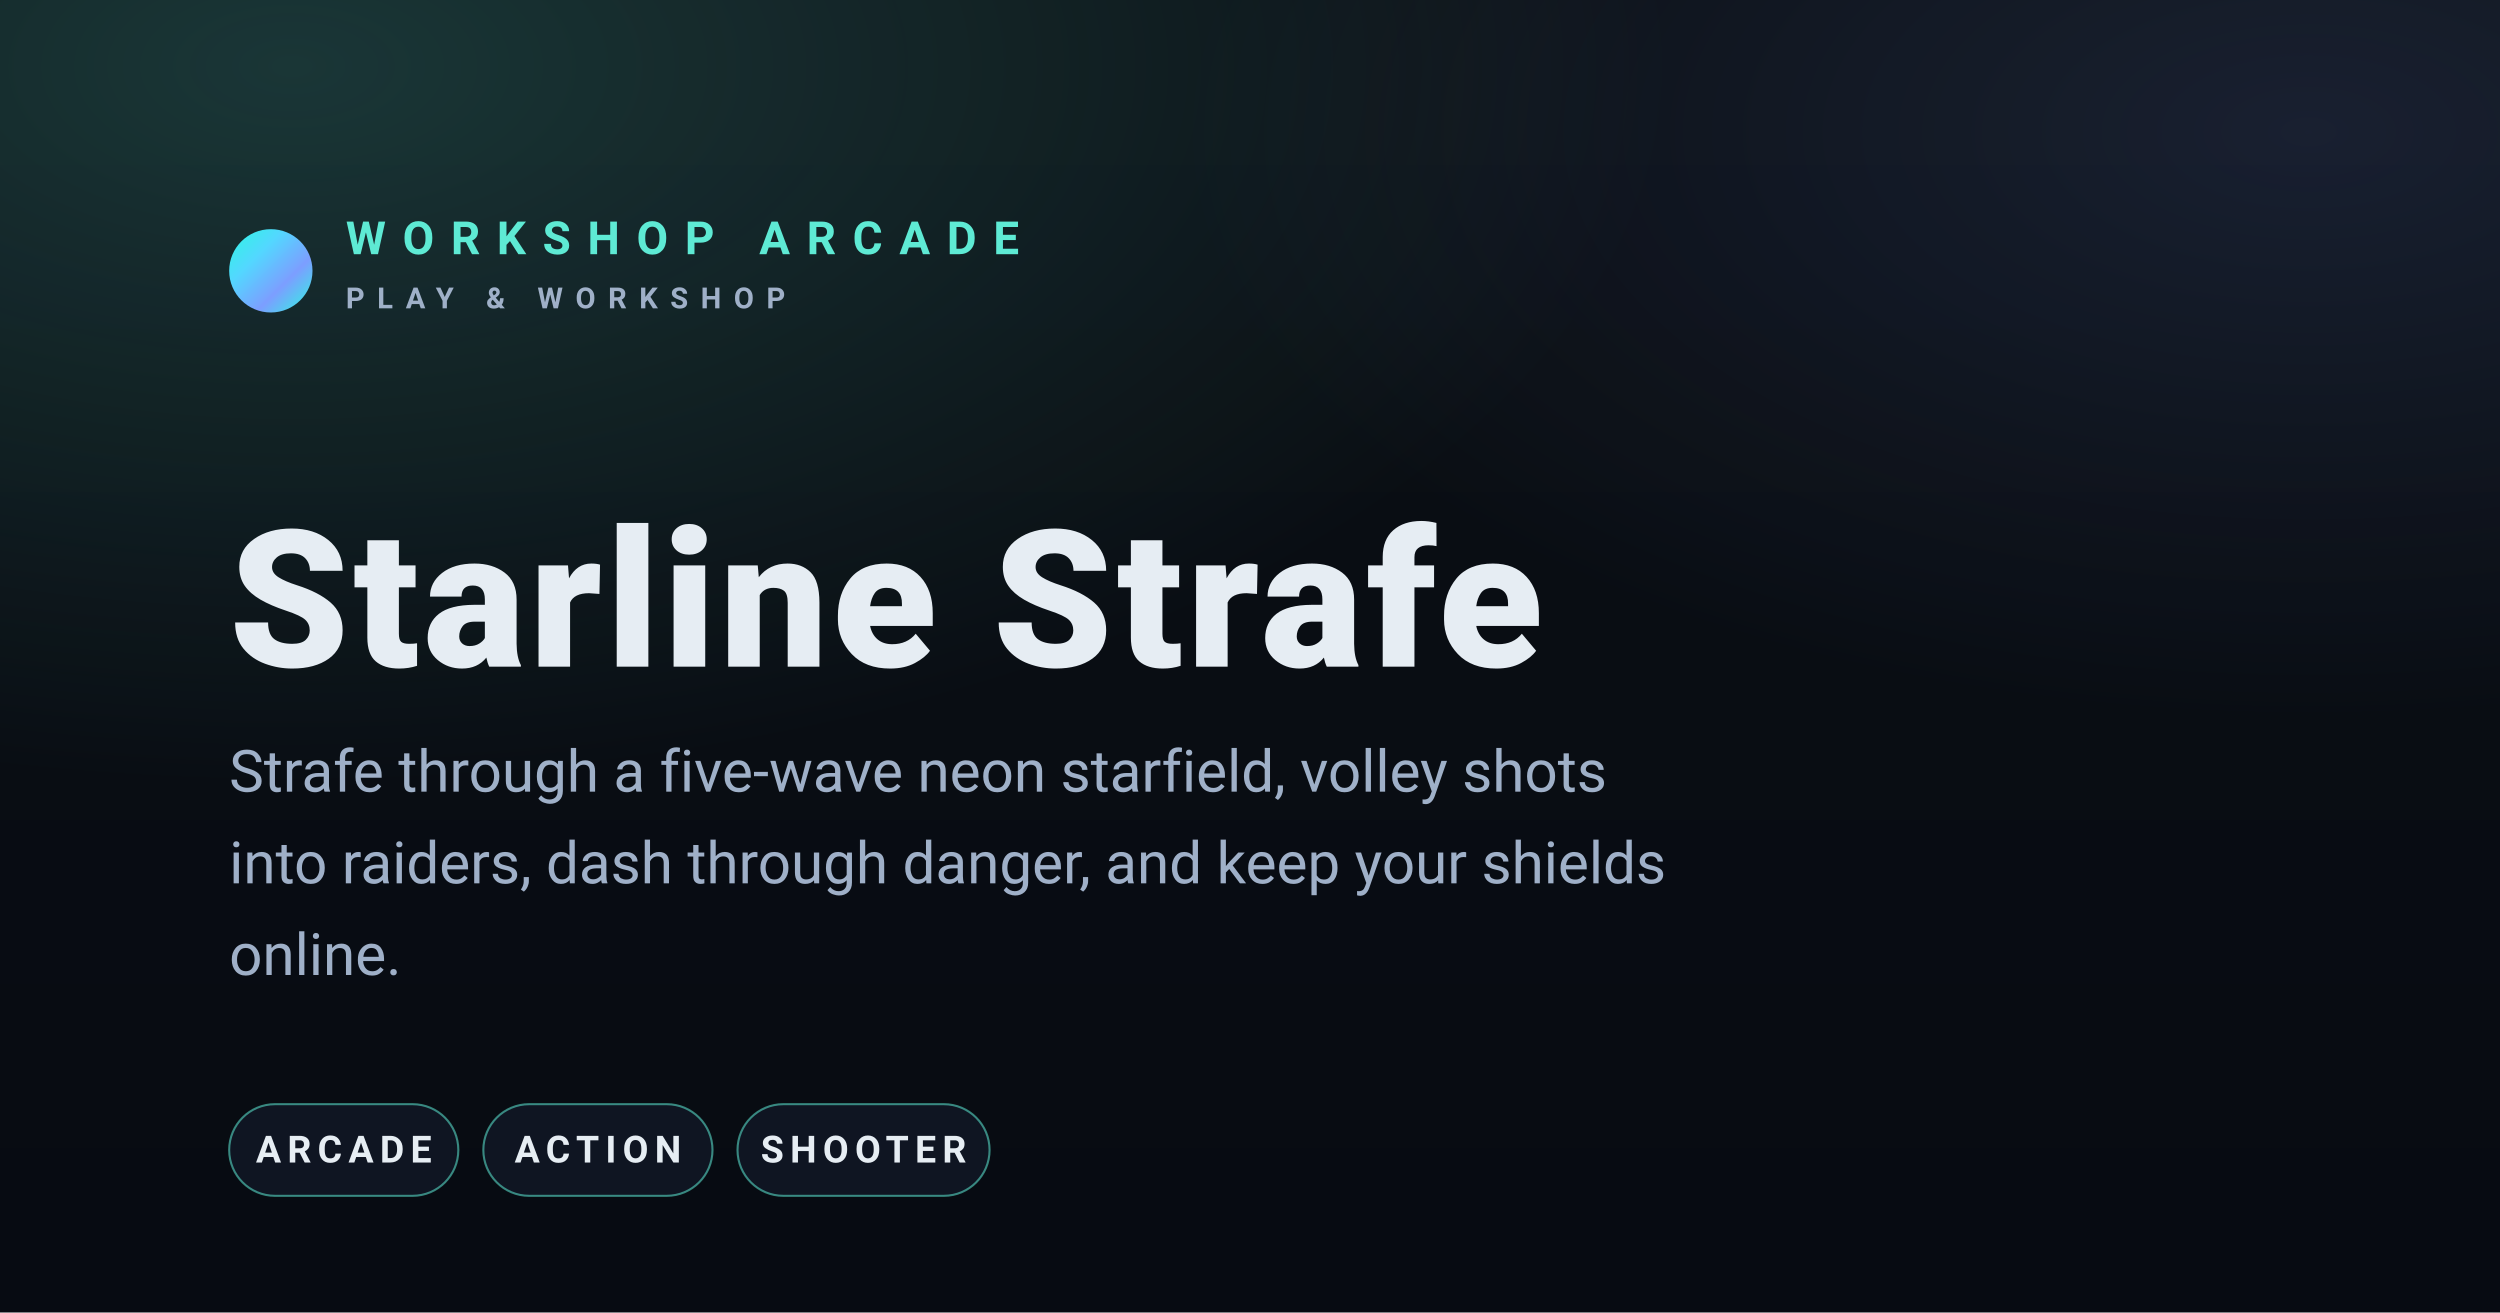
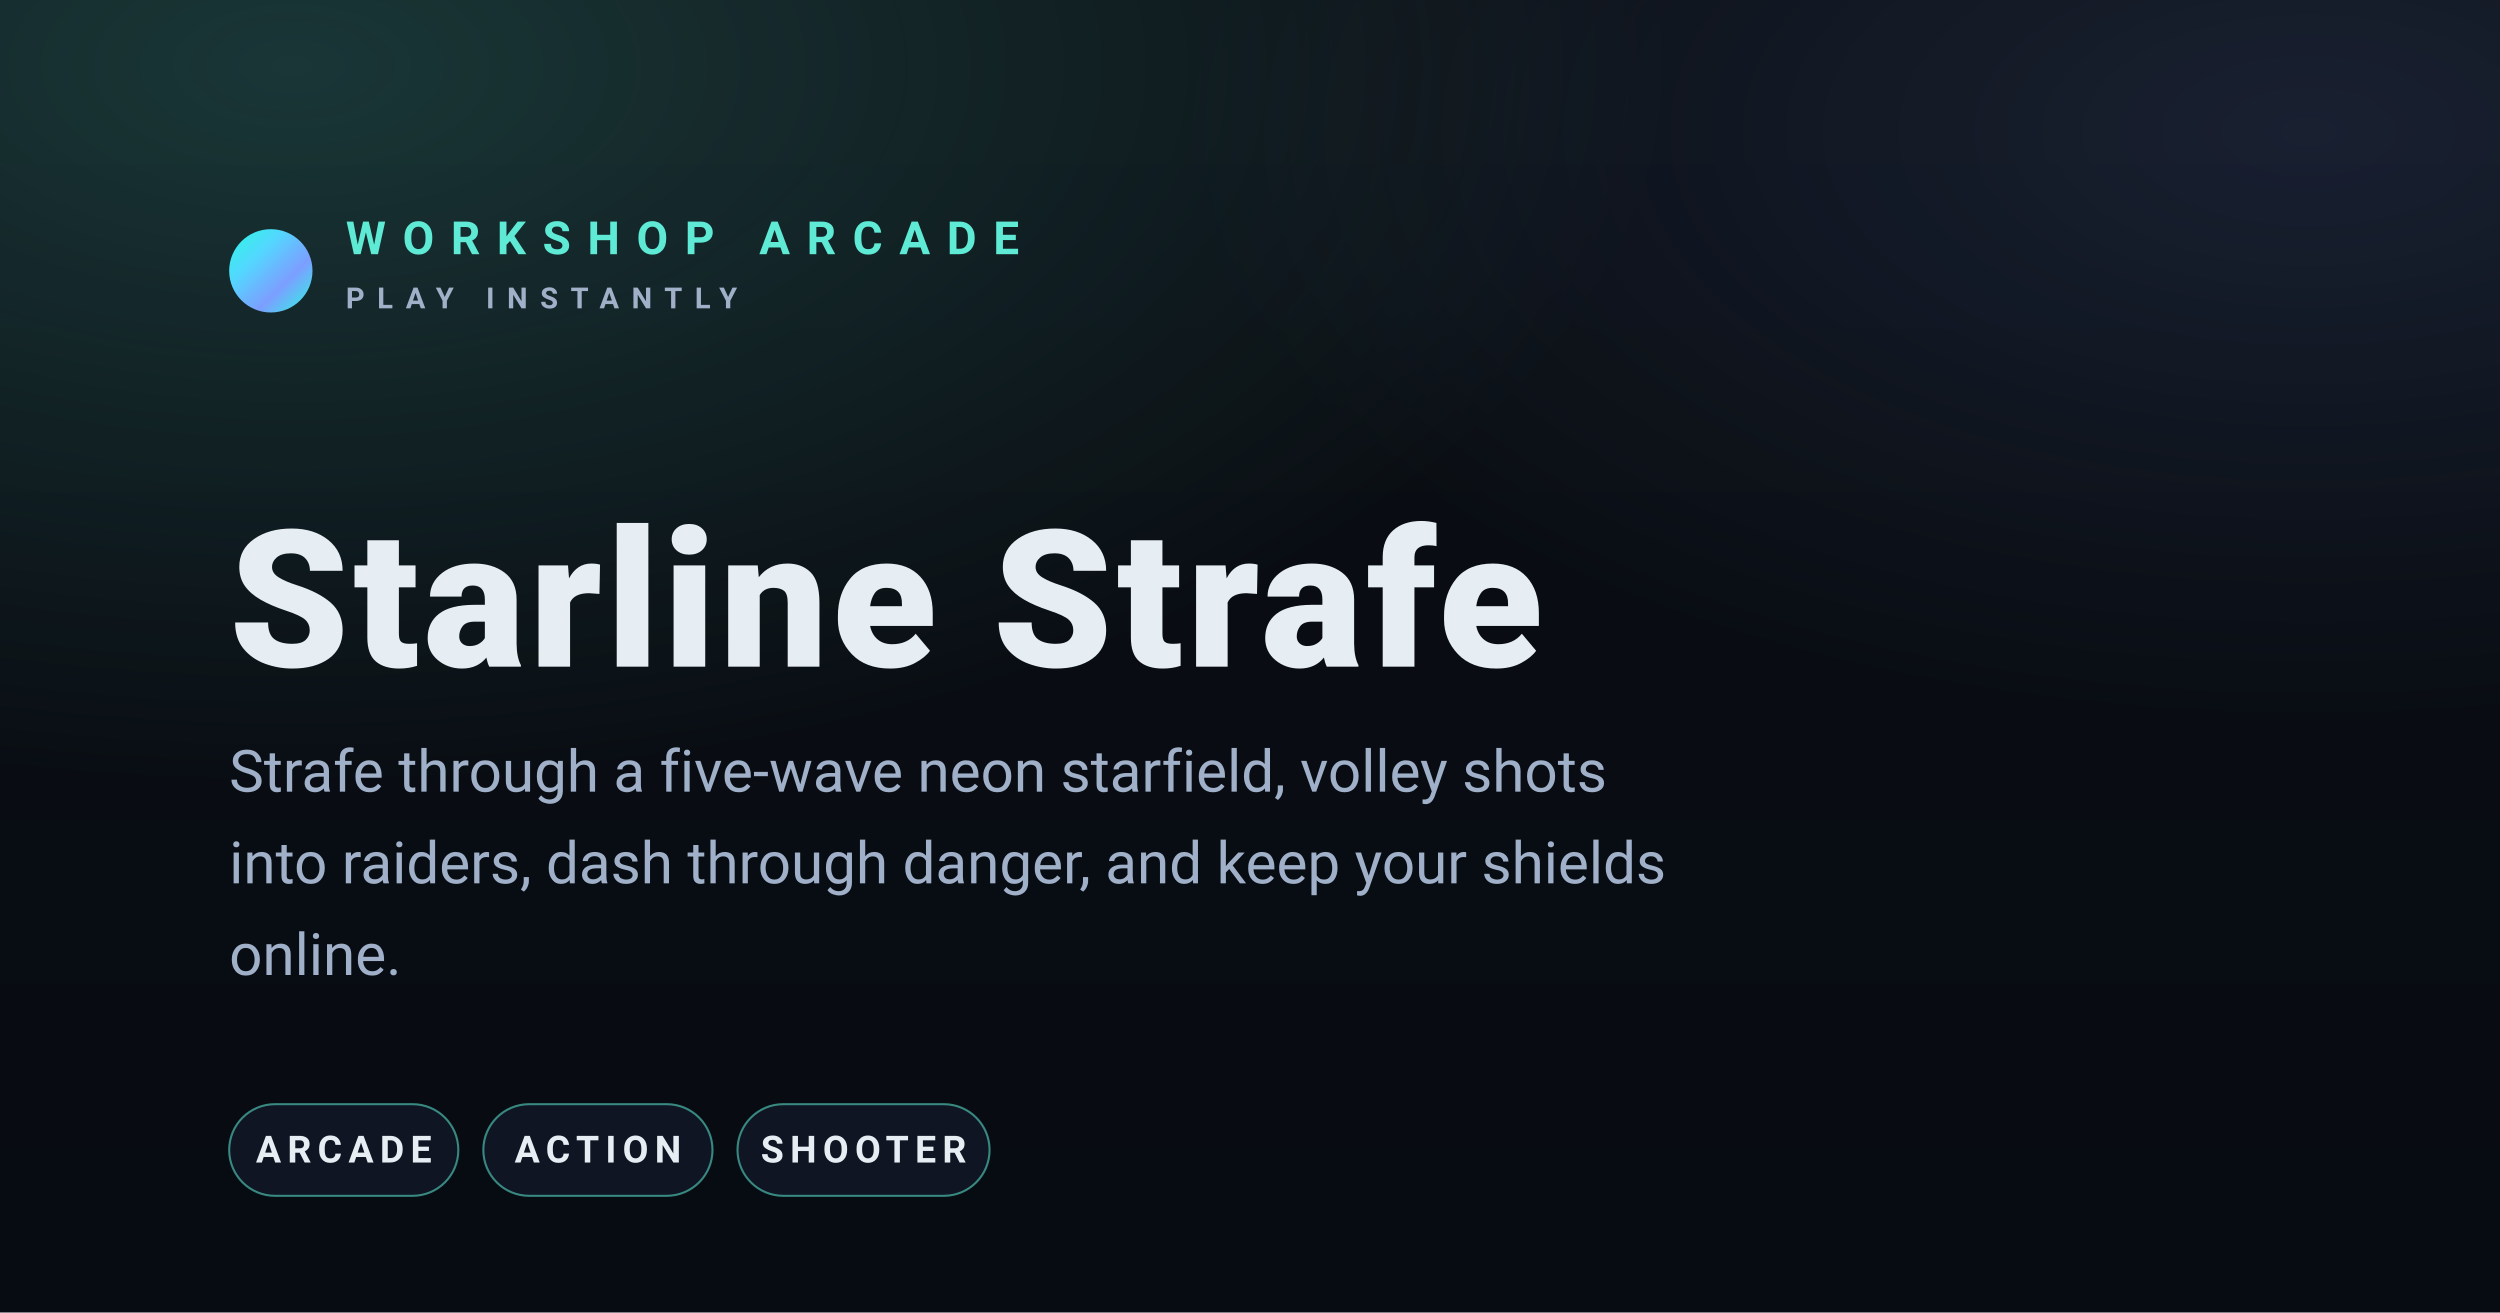
<svg xmlns="http://www.w3.org/2000/svg" viewBox="0 0 1200 630" width="1200" height="630">
  <defs>
    <linearGradient id="bg" x1="0" y1="0" x2="0" y2="1">
      <stop offset="0" stop-color="#0b0f14" />
      <stop offset="1" stop-color="#070b12" />
    </linearGradient>
    <radialGradient id="glow-teal" cx="0.12" cy="0.05" r="0.55">
      <stop offset="0" stop-color="#5eead4" stop-opacity="0.18" />
      <stop offset="1" stop-color="#5eead4" stop-opacity="0" />
    </radialGradient>
    <radialGradient id="glow-indigo" cx="0.92" cy="0.1" r="0.45">
      <stop offset="0" stop-color="#7c9eff" stop-opacity="0.12" />
      <stop offset="1" stop-color="#7c9eff" stop-opacity="0" />
    </radialGradient>
    <linearGradient id="dot" x1="0" y1="0" x2="1" y2="1">
      <stop offset="0" stop-color="#2cf8e2" />
      <stop offset="0.33" stop-color="#53d7ff" />
      <stop offset="0.66" stop-color="#7c9eff" />
      <stop offset="1" stop-color="#2cf8e2" />
    </linearGradient>
  </defs>
  <rect width="1200" height="630" fill="url(#bg)" />
  <rect width="1200" height="630" fill="url(#glow-teal)" />
  <rect width="1200" height="630" fill="url(#glow-indigo)" />
  <g transform="translate(110 110)">
    <circle cx="20" cy="20" r="20" fill="url(#dot)" />
    <text x="56" y="12" font-family="ui-sans-serif, system-ui, -apple-system, &quot;Segoe UI&quot;, Roboto, Helvetica, Arial, sans-serif" font-size="22" letter-spacing="8" fill="#5eead4" font-weight="700">WORKSHOP ARCADE</text>
-     <text x="56" y="38" font-family="ui-sans-serif, system-ui, -apple-system, &quot;Segoe UI&quot;, Roboto, Helvetica, Arial, sans-serif" font-size="14" letter-spacing="6" fill="#9fb0c8" font-weight="600" text-transform="uppercase">PLAY &amp; WORKSHOP</text>
+     <text x="56" y="38" font-family="ui-sans-serif, system-ui, -apple-system, &quot;Segoe UI&quot;, Roboto, Helvetica, Arial, sans-serif" font-size="14" letter-spacing="6" fill="#9fb0c8" font-weight="600" text-transform="uppercase">PLAY INSTANTLY</text>
  </g>
  <text x="110" y="320" font-family="ui-sans-serif, system-ui, -apple-system, &quot;Segoe UI&quot;, Roboto, Helvetica, Arial, sans-serif" font-size="92" letter-spacing="2" fill="#e6edf3" font-weight="800">Starline Strafe</text>
  <text x="110" y="380" font-family="ui-sans-serif, system-ui, -apple-system, &quot;Segoe UI&quot;, Roboto, Helvetica, Arial, sans-serif" font-size="28" fill="#9fb0c8">Strafe through a five-wave neon starfield, volley shots</text>
  <text x="110" y="424" font-family="ui-sans-serif, system-ui, -apple-system, &quot;Segoe UI&quot;, Roboto, Helvetica, Arial, sans-serif" font-size="28" fill="#9fb0c8">into raiders, dash through danger, and keep your shields</text>
  <text x="110" y="468" font-family="ui-sans-serif, system-ui, -apple-system, &quot;Segoe UI&quot;, Roboto, Helvetica, Arial, sans-serif" font-size="28" fill="#9fb0c8">online.</text>
  <g transform="translate(110 530)" font-family="ui-sans-serif, system-ui, -apple-system, &quot;Segoe UI&quot;, Roboto, Helvetica, Arial, sans-serif">
    <rect x="0" y="0" rx="22" ry="22" width="110" height="44" fill="#0f1522" stroke="#5eead4" stroke-opacity="0.55" stroke-width="1" />
    <text x="55" y="28" text-anchor="middle" fill="#e6edf3" font-size="18" font-weight="700" letter-spacing="3" font-family="ui-sans-serif, system-ui, -apple-system, &quot;Segoe UI&quot;, Roboto, Helvetica, Arial, sans-serif">ARCADE</text>
    <rect x="122" y="0" rx="22" ry="22" width="110" height="44" fill="#0f1522" stroke="#5eead4" stroke-opacity="0.55" stroke-width="1" />
    <text x="177" y="28" text-anchor="middle" fill="#e6edf3" font-size="18" font-weight="700" letter-spacing="3" font-family="ui-sans-serif, system-ui, -apple-system, &quot;Segoe UI&quot;, Roboto, Helvetica, Arial, sans-serif">ACTION</text>
    <rect x="244" y="0" rx="22" ry="22" width="121" height="44" fill="#0f1522" stroke="#5eead4" stroke-opacity="0.55" stroke-width="1" />
    <text x="304.5" y="28" text-anchor="middle" fill="#e6edf3" font-size="18" font-weight="700" letter-spacing="3" font-family="ui-sans-serif, system-ui, -apple-system, &quot;Segoe UI&quot;, Roboto, Helvetica, Arial, sans-serif">SHOOTER</text>
  </g>
</svg>
